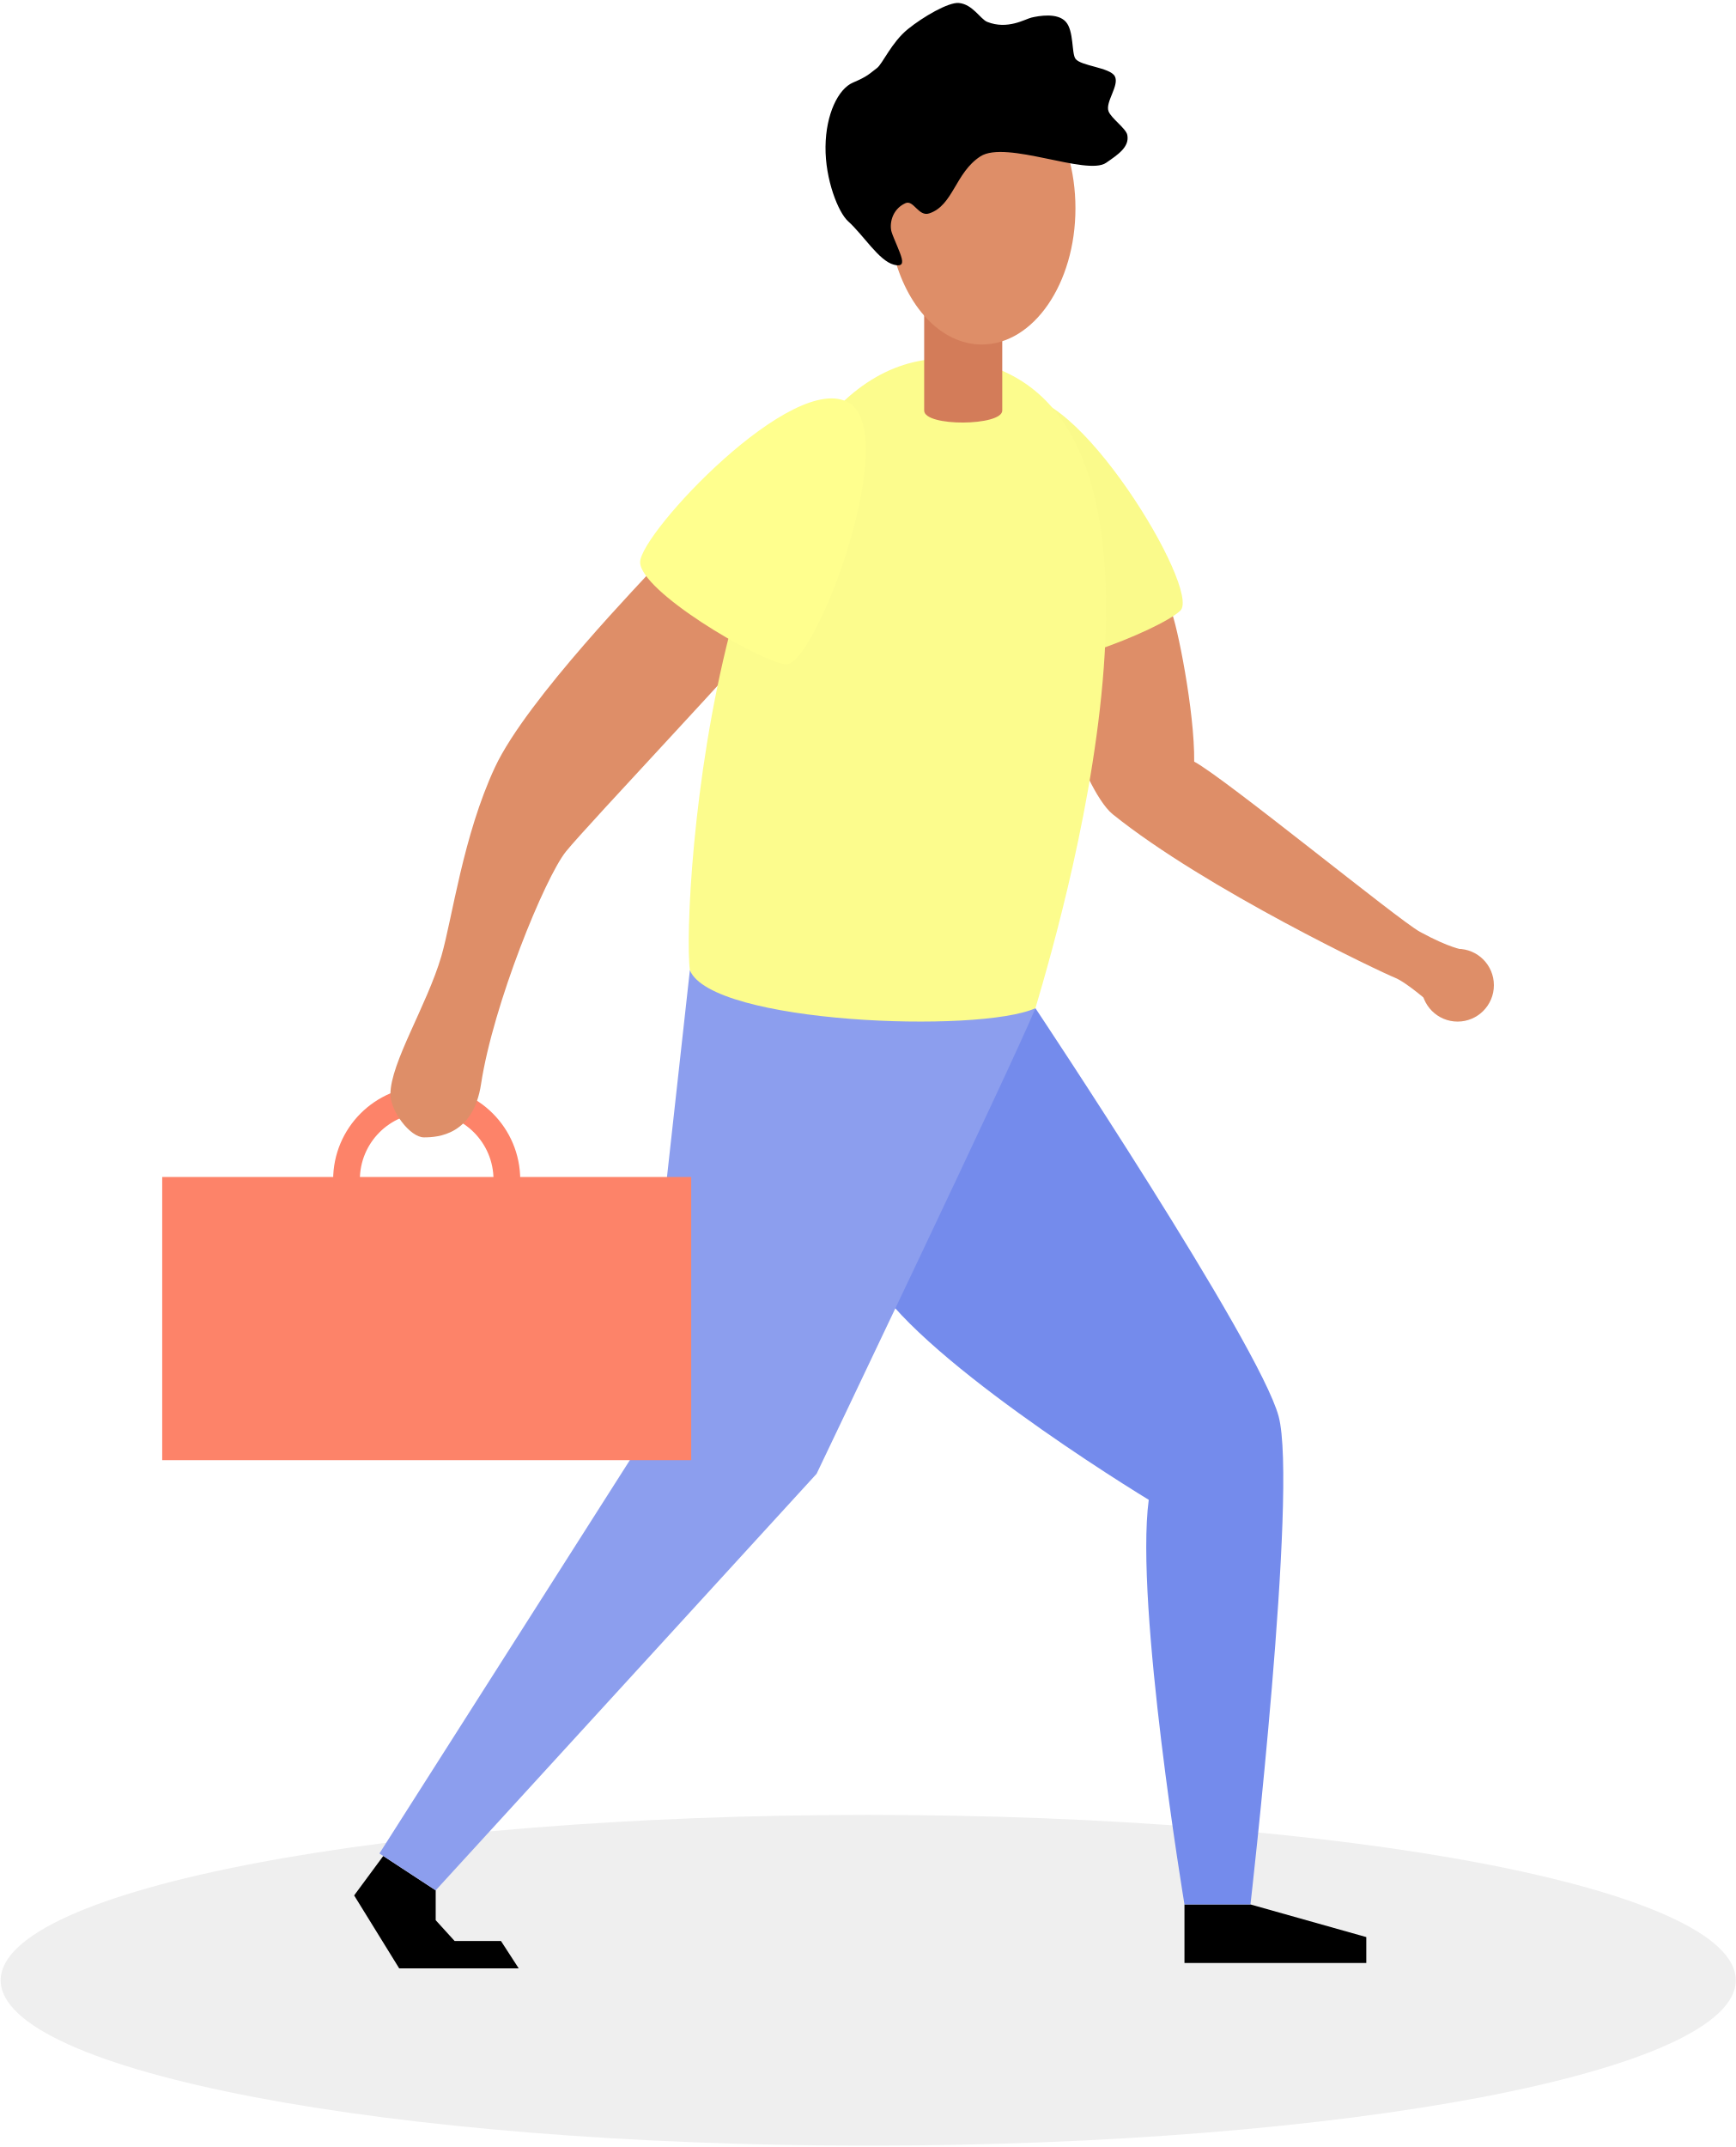
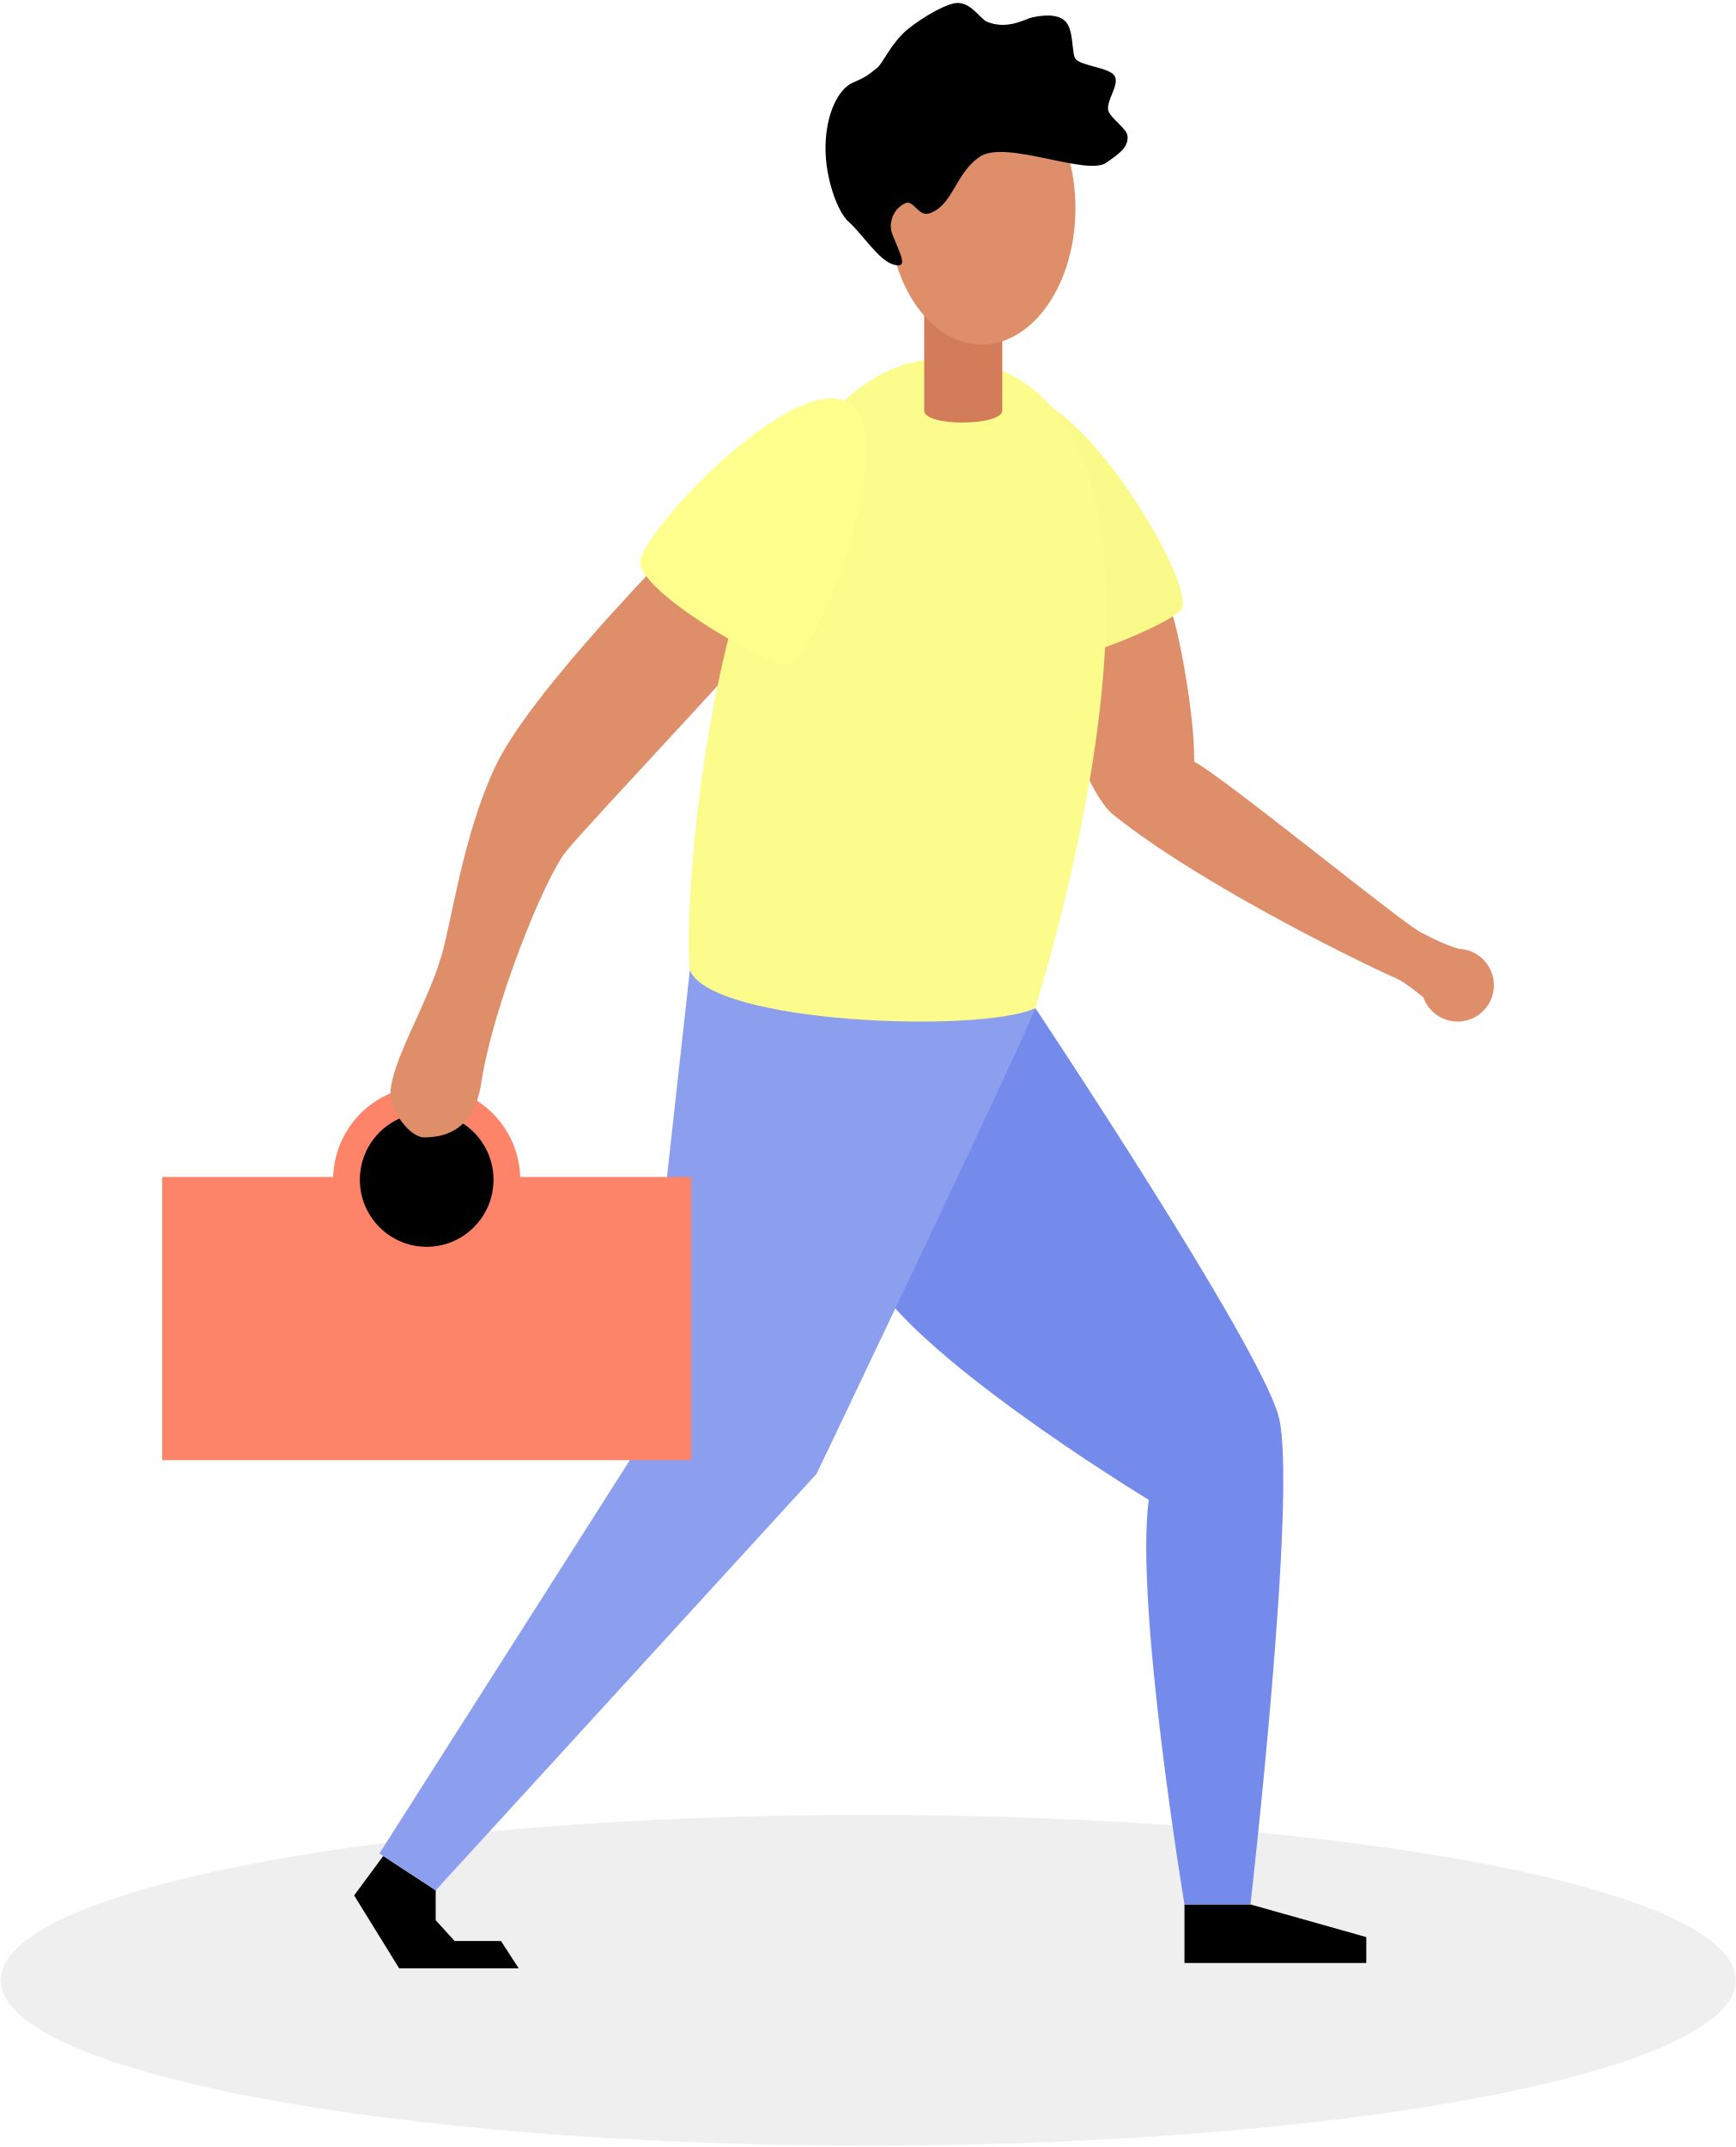
- <svg xmlns="http://www.w3.org/2000/svg" width="186px" height="230px" viewBox="0 0 186 230" version="1.1">
-   <g id="Page-1" stroke="none" stroke-width="1" fill="none" fill-rule="evenodd">
-     <g id="business-woman-colour">
-       <ellipse id="Oval" fill="#EFEFEF" fill-rule="nonzero" cx="93.035" cy="212.138" rx="92.965" ry="17.716" />
-       <polyline id="Path" fill="#000000" fill-rule="nonzero" points="126.924 204.016 126.924 210.286 146.407 210.286 146.407 207.512 133.996 204.016" />
-       <polyline id="Path" fill="#000000" fill-rule="nonzero" points="46.687 202.505 46.687 205.702 48.715 207.932 53.683 207.932 55.584 210.865 42.777 210.865 37.949 203.049 41.069 198.824" />
-       <path d="M110.952,108.005 C110.952,108.005 134.923,143.952 137.012,151.724 C139.1,159.495 133.996,204.016 133.996,204.016 L126.924,204.016 C126.924,204.016 121.589,171.943 123.096,160.669 C117.758,157.418 94.587,142.654 92.718,135.045" id="Path" fill="#748BEC" fill-rule="nonzero" />
-       <path d="M110.952,108.005 C108.731,113.489 87.503,157.882 87.503,157.882 L46.687,202.505 L40.657,198.554 L68.242,155.242 L73.924,103.939" id="Path" fill="#8C9EEE" fill-rule="nonzero" />
-       <rect id="Rectangle" fill="#FD8369" fill-rule="nonzero" x="17.381" y="126.086" width="56.686" height="30.336" />
-       <ellipse id="Oval" stroke="#FD8369" stroke-width="2.863" cx="45.722" cy="126.385" rx="8.592" ry="8.611" />
-       <path d="M125.474,65.405 C126.109,66.751 128.029,76.221 127.965,81.591 C131.219,83.319 149.866,98.579 152.155,99.823 C155.485,101.636 156.599,101.636 156.878,101.846 C156.288,102.905 153.456,107.648 153.456,107.648 C153.456,107.648 150.752,105.234 149.444,104.725 C148.137,104.216 129.248,95.283 119.234,87.228 C117.513,85.844 115.39,80.961 115.263,79.562 C115.136,78.162 115.599,66.9 115.599,66.9 L125.474,65.405 Z" id="Path" fill="#DE8E68" fill-rule="nonzero" />
-       <path d="M70.296,60.573 C69.325,61.744 56.451,74.869 53.032,82.205 C49.614,89.541 48.474,98.362 47.294,102.434 C45.751,107.699 41.837,113.855 41.837,117.217 C41.837,119.021 43.935,121.843 45.434,121.843 C46.932,121.843 50.718,121.595 51.547,116.136 C52.842,107.616 58.381,94.03 60.656,91.208 C62.932,88.386 81.288,68.981 82.056,67.6 C82.824,66.22 73.47,56.727 70.296,60.573 Z" id="Path" fill="#DE8E68" fill-rule="nonzero" />
-       <path d="M108.753,42.711 C114.952,40.404 128.807,63.245 126.474,65.424 C124.141,67.603 110.699,72.811 108.277,70.902 C105.855,68.994 102.205,45.144 108.753,42.711 Z" id="Path" fill="#FAFA8B" fill-rule="nonzero" />
-       <path d="M102.456,38.448 C130.137,41.578 114.39,96.39 110.952,108.005 C104.922,110.737 76.27,109.659 73.924,103.939 C73.003,96.734 76.746,36.6 102.456,38.448 Z" id="Path" fill="#FCFC8D" fill-rule="nonzero" />
-       <path d="M107.398,43.98 C107.398,45.65 99.031,45.739 99.031,43.98 L99.031,31.631 L107.398,31.631 L107.398,43.98 Z" id="Path" fill="#D37C59" fill-rule="nonzero" />
-       <path d="M105.205,7.711 C99.66,7.711 95.166,14.245 95.166,22.307 C95.166,22.746 95.166,23.175 95.208,23.604 C94.371,23.914 93.87,24.714 93.993,25.542 C94.115,26.37 94.83,27.015 95.725,27.104 C97.095,32.811 100.818,36.905 105.205,36.905 C110.747,36.905 115.241,30.371 115.241,22.31 C115.241,14.249 110.764,7.711 105.205,7.711 Z" id="Path" fill="#DE8E68" fill-rule="nonzero" />
-       <path d="M93.974,7.29 C93.137,7.913 93.005,8.168 91.413,8.842 C89.821,9.515 88.498,12.226 88.459,15.716 C88.42,19.252 89.835,22.767 90.88,23.704 C92.527,25.182 94.163,27.921 95.774,28.352 C96.446,28.532 96.797,28.412 96.631,27.703 C96.463,26.982 95.766,25.577 95.538,24.844 C95.301,24.076 95.518,22.452 97.022,21.767 C97.892,21.371 98.424,23.239 99.57,22.862 C102.149,22.012 102.355,18.504 105.053,16.754 C107.8,14.973 116.462,18.872 118.522,17.444 C119.76,16.586 121.054,15.758 120.799,14.459 C120.661,13.754 119.073,12.686 118.786,11.917 C118.416,10.929 119.981,9.132 119.459,8.168 C118.944,7.215 115.801,7.079 115.241,6.292 C114.819,5.699 115.083,3.329 114.217,2.343 C113.324,1.325 111.295,1.703 110.528,1.884 C109.834,2.049 107.968,3.217 105.786,2.343 C105.053,2.049 104.22,0.439 102.731,0.318 C101.626,0.229 98.931,1.787 97.285,3.12 C95.541,4.532 94.56,6.855 93.974,7.29 Z" id="Path" fill="#000000" fill-rule="nonzero" />
-       <path d="M91.01,43.175 C96.647,46.633 87.299,71.666 84.148,71.17 C80.996,70.673 68.595,63.309 68.595,60.223 C68.595,57.137 85.065,39.526 91.01,43.175 Z" id="Path" fill="#FFFF8E" fill-rule="nonzero" />
-       <ellipse id="Oval" fill="#DE8E68" fill-rule="nonzero" cx="156.192" cy="105.542" rx="3.888" ry="3.897" />
-     </g>
-   </g>
+ <svg xmlns="http://www.w3.org/2000/svg" viewBox="0 0 186 230" version="1.1">
+   <ellipse id="Oval" fill="#EFEFEF" fill-rule="nonzero" cx="93.035" cy="212.138" rx="92.965" ry="17.716" />
+   <polyline id="Path" fill="#000000" fill-rule="nonzero" points="126.924 204.016 126.924 210.286 146.407 210.286 146.407 207.512 133.996 204.016" />
+   <polyline id="Path" fill="#000000" fill-rule="nonzero" points="46.687 202.505 46.687 205.702 48.715 207.932 53.683 207.932 55.584 210.865 42.777 210.865 37.949 203.049 41.069 198.824" />
+   <path d="M110.952,108.005 C110.952,108.005 134.923,143.952 137.012,151.724 C139.1,159.495 133.996,204.016 133.996,204.016 L126.924,204.016 C126.924,204.016 121.589,171.943 123.096,160.669 C117.758,157.418 94.587,142.654 92.718,135.045" id="Path" fill="#748BEC" fill-rule="nonzero" />
+   <path d="M110.952,108.005 C108.731,113.489 87.503,157.882 87.503,157.882 L46.687,202.505 L40.657,198.554 L68.242,155.242 L73.924,103.939" id="Path" fill="#8C9EEE" fill-rule="nonzero" />
+   <rect id="Rectangle" fill="#FD8369" fill-rule="nonzero" x="17.381" y="126.086" width="56.686" height="30.336" />
+   <ellipse id="Oval" stroke="#FD8369" stroke-width="2.863" cx="45.722" cy="126.385" rx="8.592" ry="8.611" />
+   <path d="M125.474,65.405 C126.109,66.751 128.029,76.221 127.965,81.591 C131.219,83.319 149.866,98.579 152.155,99.823 C155.485,101.636 156.599,101.636 156.878,101.846 C156.288,102.905 153.456,107.648 153.456,107.648 C153.456,107.648 150.752,105.234 149.444,104.725 C148.137,104.216 129.248,95.283 119.234,87.228 C117.513,85.844 115.39,80.961 115.263,79.562 C115.136,78.162 115.599,66.9 115.599,66.9 L125.474,65.405 Z" id="Path" fill="#DE8E68" fill-rule="nonzero" />
+   <path d="M70.296,60.573 C69.325,61.744 56.451,74.869 53.032,82.205 C49.614,89.541 48.474,98.362 47.294,102.434 C45.751,107.699 41.837,113.855 41.837,117.217 C41.837,119.021 43.935,121.843 45.434,121.843 C46.932,121.843 50.718,121.595 51.547,116.136 C52.842,107.616 58.381,94.03 60.656,91.208 C62.932,88.386 81.288,68.981 82.056,67.6 C82.824,66.22 73.47,56.727 70.296,60.573 Z" id="Path" fill="#DE8E68" fill-rule="nonzero" />
+   <path d="M108.753,42.711 C114.952,40.404 128.807,63.245 126.474,65.424 C124.141,67.603 110.699,72.811 108.277,70.902 C105.855,68.994 102.205,45.144 108.753,42.711 Z" id="Path" fill="#FAFA8B" fill-rule="nonzero" />
+   <path d="M102.456,38.448 C130.137,41.578 114.39,96.39 110.952,108.005 C104.922,110.737 76.27,109.659 73.924,103.939 C73.003,96.734 76.746,36.6 102.456,38.448 Z" id="Path" fill="#FCFC8D" fill-rule="nonzero" />
+   <path d="M107.398,43.98 C107.398,45.65 99.031,45.739 99.031,43.98 L99.031,31.631 L107.398,31.631 L107.398,43.98 Z" id="Path" fill="#D37C59" fill-rule="nonzero" />
+   <path d="M105.205,7.711 C99.66,7.711 95.166,14.245 95.166,22.307 C95.166,22.746 95.166,23.175 95.208,23.604 C94.371,23.914 93.87,24.714 93.993,25.542 C94.115,26.37 94.83,27.015 95.725,27.104 C97.095,32.811 100.818,36.905 105.205,36.905 C110.747,36.905 115.241,30.371 115.241,22.31 C115.241,14.249 110.764,7.711 105.205,7.711 Z" id="Path" fill="#DE8E68" fill-rule="nonzero" />
+   <path d="M93.974,7.29 C93.137,7.913 93.005,8.168 91.413,8.842 C89.821,9.515 88.498,12.226 88.459,15.716 C88.42,19.252 89.835,22.767 90.88,23.704 C92.527,25.182 94.163,27.921 95.774,28.352 C96.446,28.532 96.797,28.412 96.631,27.703 C96.463,26.982 95.766,25.577 95.538,24.844 C95.301,24.076 95.518,22.452 97.022,21.767 C97.892,21.371 98.424,23.239 99.57,22.862 C102.149,22.012 102.355,18.504 105.053,16.754 C107.8,14.973 116.462,18.872 118.522,17.444 C119.76,16.586 121.054,15.758 120.799,14.459 C120.661,13.754 119.073,12.686 118.786,11.917 C118.416,10.929 119.981,9.132 119.459,8.168 C118.944,7.215 115.801,7.079 115.241,6.292 C114.819,5.699 115.083,3.329 114.217,2.343 C113.324,1.325 111.295,1.703 110.528,1.884 C109.834,2.049 107.968,3.217 105.786,2.343 C105.053,2.049 104.22,0.439 102.731,0.318 C101.626,0.229 98.931,1.787 97.285,3.12 C95.541,4.532 94.56,6.855 93.974,7.29 Z" id="Path" fill="#000000" fill-rule="nonzero" />
+   <path d="M91.01,43.175 C96.647,46.633 87.299,71.666 84.148,71.17 C80.996,70.673 68.595,63.309 68.595,60.223 C68.595,57.137 85.065,39.526 91.01,43.175 Z" id="Path" fill="#FFFF8E" fill-rule="nonzero" />
+   <ellipse id="Oval" fill="#DE8E68" fill-rule="nonzero" cx="156.192" cy="105.542" rx="3.888" ry="3.897" />
</svg>
